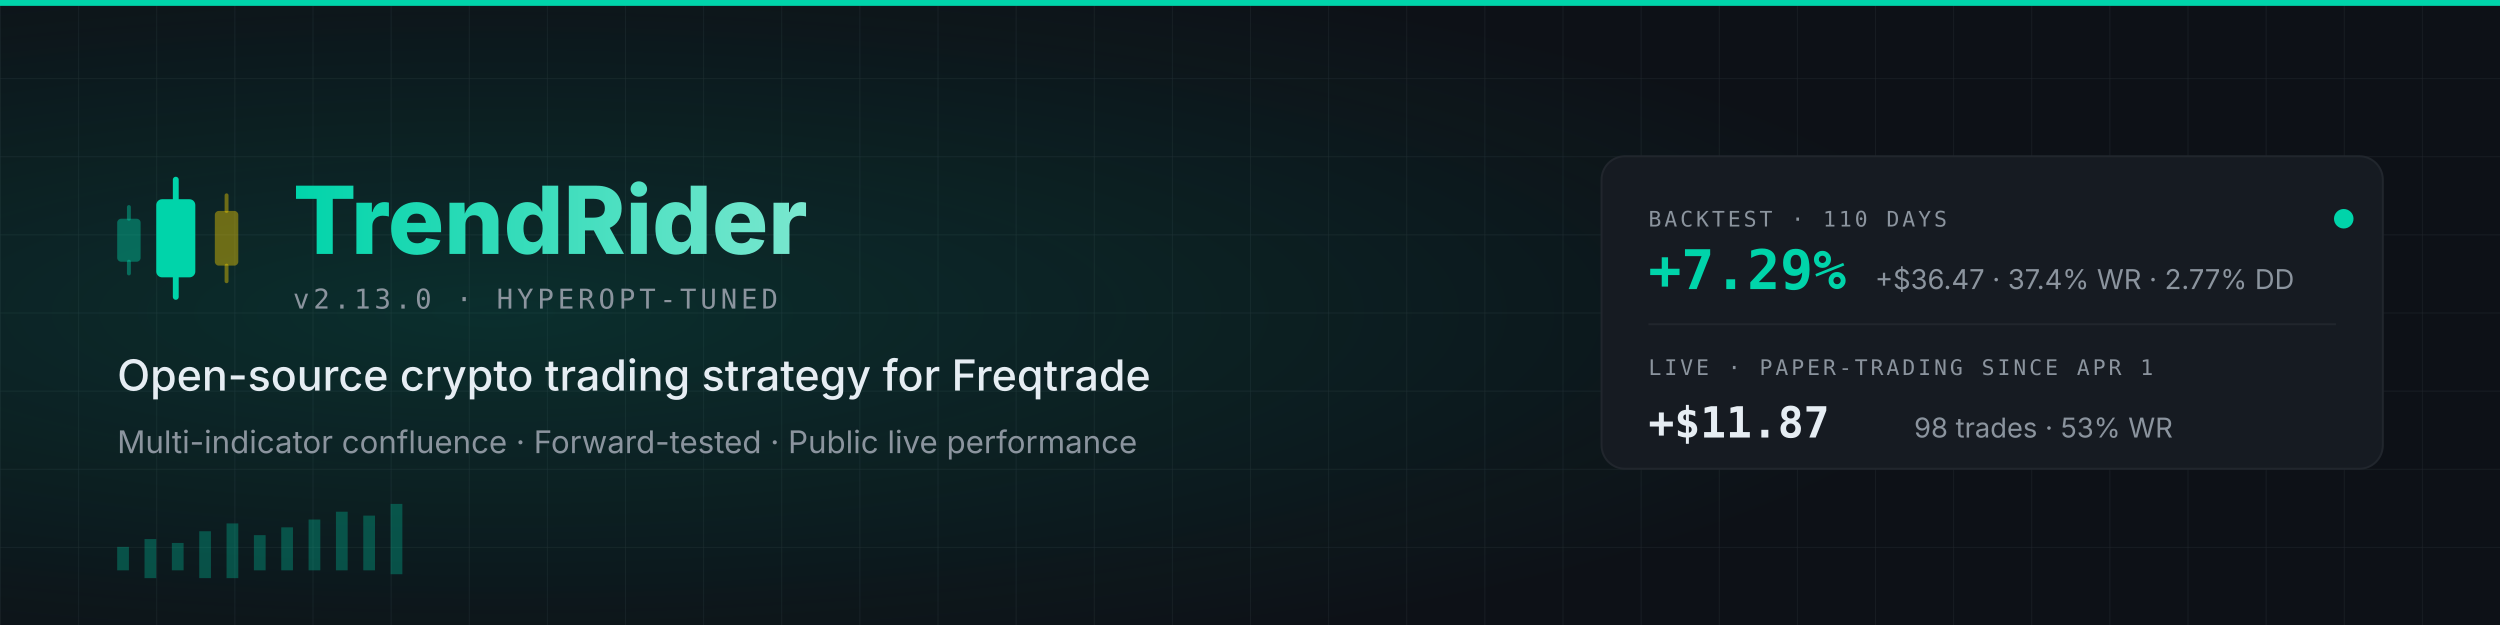
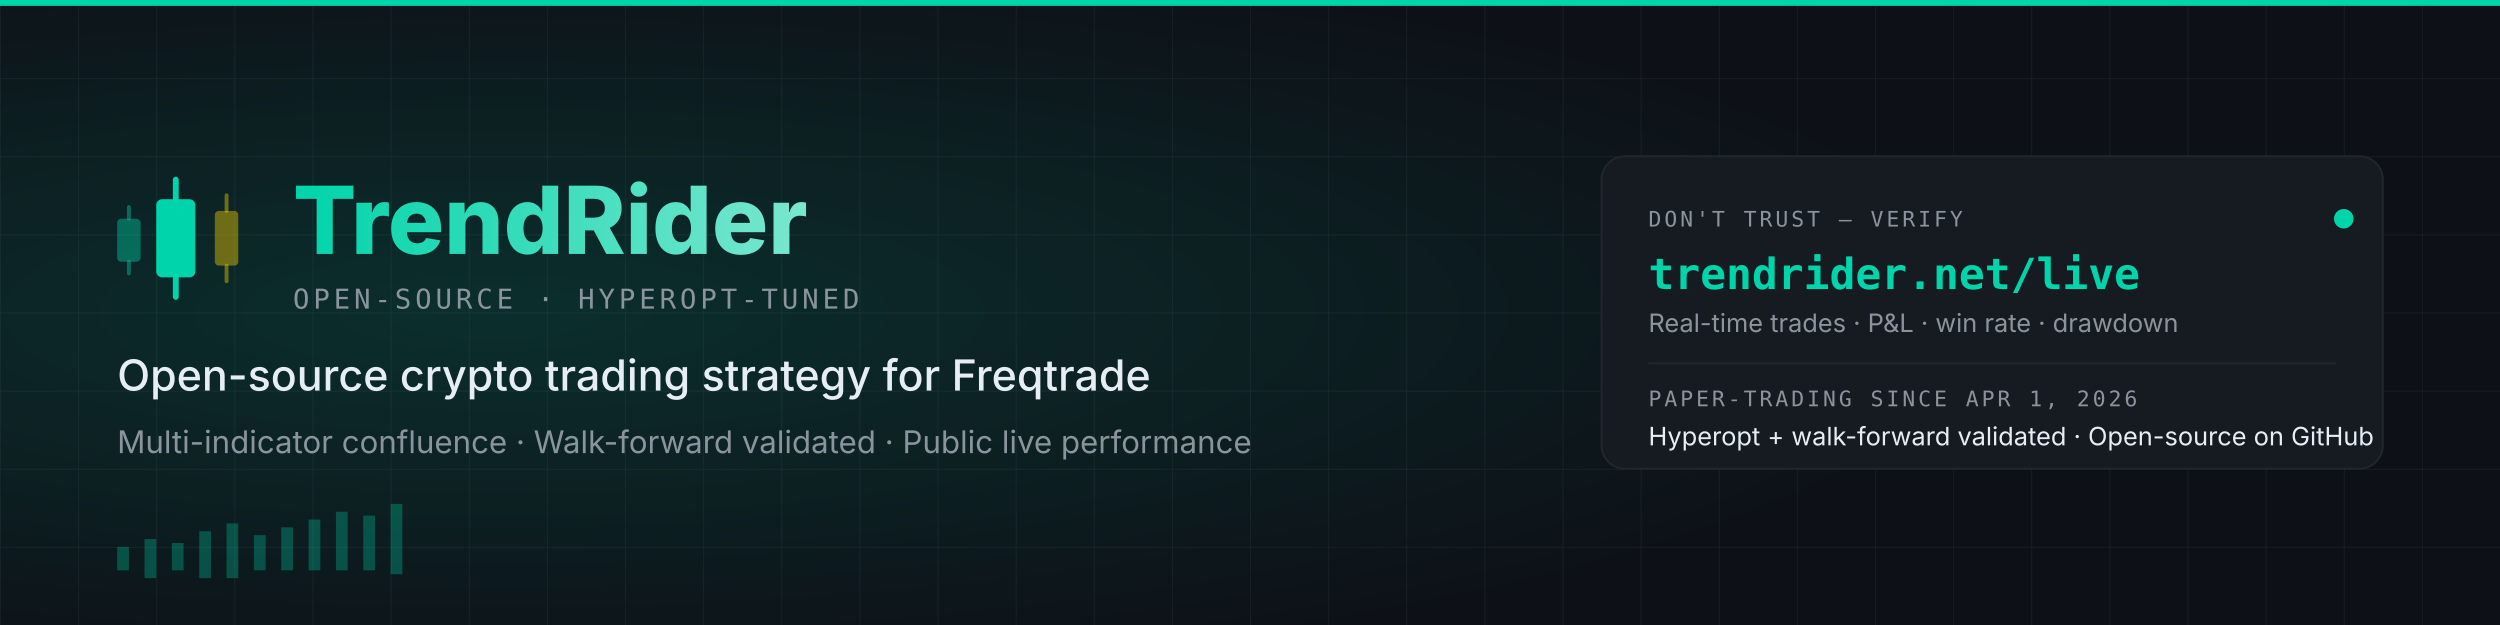
<svg xmlns="http://www.w3.org/2000/svg" width="1280" height="320" viewBox="0 0 1280 320" role="img" aria-label="TrendRider — Open-source crypto trading strategy">
  <defs>
    <radialGradient id="glow" cx="20%" cy="50%" r="60%">
      <stop offset="0%" stop-color="#00D4AA" stop-opacity="0.15" />
      <stop offset="100%" stop-color="#00D4AA" stop-opacity="0" />
    </radialGradient>
    <linearGradient id="titleGrad" x1="0" y1="0" x2="1" y2="0">
      <stop offset="0%" stop-color="#00D4AA" />
      <stop offset="100%" stop-color="#7AE7CF" />
    </linearGradient>
    <pattern id="grid" width="40" height="40" patternUnits="userSpaceOnUse">
      <path d="M 40 0 L 0 0 0 40" fill="none" stroke="#21262D" stroke-width="0.5" />
    </pattern>
  </defs>
  <rect width="1280" height="320" fill="#0D1117" />
  <rect width="1280" height="320" fill="url(#grid)" />
  <rect width="1280" height="320" fill="url(#glow)" />
  <rect x="0" y="0" width="1280" height="3" fill="#00D4AA" />
  <g transform="translate(60, 90)">
    <g transform="translate(0, 0)">
      <rect x="20" y="12" width="20" height="40" rx="3" fill="#00D4AA" />
      <line x1="30" y1="2" x2="30" y2="12" stroke="#00D4AA" stroke-width="3" stroke-linecap="round" />
      <line x1="30" y1="52" x2="30" y2="62" stroke="#00D4AA" stroke-width="3" stroke-linecap="round" />
      <rect x="0" y="22" width="12" height="22" rx="2" fill="#00D4AA" opacity="0.4" />
      <line x1="6" y1="16" x2="6" y2="22" stroke="#00D4AA" stroke-width="2" opacity="0.4" stroke-linecap="round" />
      <line x1="6" y1="44" x2="6" y2="50" stroke="#00D4AA" stroke-width="2" opacity="0.4" stroke-linecap="round" />
      <rect x="50" y="18" width="12" height="28" rx="2" fill="#FFD700" opacity="0.4" />
      <line x1="56" y1="10" x2="56" y2="18" stroke="#FFD700" stroke-width="2" opacity="0.4" stroke-linecap="round" />
      <line x1="56" y1="46" x2="56" y2="54" stroke="#FFD700" stroke-width="2" opacity="0.4" stroke-linecap="round" />
    </g>
    <text x="90" y="40" font-family="Inter, system-ui, sans-serif" font-size="48" font-weight="800" fill="url(#titleGrad)">TrendRider</text>
-     <text x="90" y="68" font-family="JetBrains Mono, ui-monospace, monospace" font-size="14" fill="#8B949E" letter-spacing="2">v2.13.0 · HYPEROPT-TUNED</text>
+     <text x="90" y="68" font-family="JetBrains Mono, ui-monospace, monospace" font-size="14" fill="#8B949E" letter-spacing="2">OPEN-SOURCE · HYPEROPT-TUNED</text>
  </g>
  <g transform="translate(60, 200)">
    <text font-family="Inter, system-ui, sans-serif" font-size="22" font-weight="500" fill="#E6EDF3">Open-source crypto trading strategy for Freqtrade</text>
-     <text y="32" font-family="Inter, system-ui, sans-serif" font-size="16" fill="#8B949E">Multi-indicator confluence · Forward-tested · Public live performance</text>
+     <text y="32" font-family="Inter, system-ui, sans-serif" font-size="16" fill="#8B949E">Multi-indicator confluence · Walk-forward validated · Public live performance</text>
  </g>
  <g transform="translate(820, 80)">
    <rect width="400" height="160" rx="12" fill="#161B22" stroke="#21262D" stroke-width="1" />
-     <text x="24" y="36" font-family="JetBrains Mono, monospace" font-size="11" fill="#8B949E" letter-spacing="1.5">BACKTEST · 110 DAYS</text>
-     <text x="24" y="68" font-family="JetBrains Mono, monospace" font-size="28" font-weight="700" fill="#00D4AA">+7.29%</text>
-     <text x="140" y="68" font-family="Inter, system-ui, sans-serif" font-size="14" fill="#8B949E">+$36.47 · 37.4% WR · 2.77% DD</text>
-     <line x1="24" y1="86" x2="376" y2="86" stroke="#21262D" stroke-width="1" />
-     <text x="24" y="112" font-family="JetBrains Mono, monospace" font-size="11" fill="#8B949E" letter-spacing="1.5">LIVE · PAPER-TRADING SINCE APR 1</text>
-     <text x="24" y="144" font-family="JetBrains Mono, monospace" font-size="22" font-weight="700" fill="#E6EDF3">+$11.87</text>
-     <text x="160" y="144" font-family="Inter, system-ui, sans-serif" font-size="14" fill="#8B949E">98 trades · 53% WR</text>
+     <text x="24" y="36" font-family="JetBrains Mono, monospace" font-size="11" fill="#8B949E" letter-spacing="1.5">DON'T TRUST — VERIFY</text>
+     <text x="24" y="68" font-family="JetBrains Mono, monospace" font-size="22" font-weight="700" fill="#00D4AA">trendrider.net/live</text>
+     <text x="24" y="90" font-family="Inter, system-ui, sans-serif" font-size="13" fill="#8B949E">Real-time trades · P&amp;L · win rate · drawdown</text>
+     <line x1="24" y1="106" x2="376" y2="106" stroke="#21262D" stroke-width="1" />
+     <text x="24" y="128" font-family="JetBrains Mono, monospace" font-size="11" fill="#8B949E" letter-spacing="1.5">PAPER-TRADING SINCE APR 1, 2026</text>
+     <text x="24" y="148" font-family="Inter, system-ui, sans-serif" font-size="13" fill="#E6EDF3">Hyperopt + walk-forward validated · Open-source on GitHub</text>
    <circle cx="380" cy="32" r="5" fill="#00D4AA">
      <animate attributeName="opacity" values="1;0.3;1" dur="2s" repeatCount="indefinite" />
    </circle>
  </g>
  <g transform="translate(60, 280)" opacity="0.3">
    <rect x="0" y="0" width="6" height="12" fill="#00D4AA" />
    <rect x="14" y="-4" width="6" height="20" fill="#00D4AA" />
    <rect x="28" y="-2" width="6" height="14" fill="#00D4AA" />
    <rect x="42" y="-8" width="6" height="24" fill="#00D4AA" />
    <rect x="56" y="-12" width="6" height="28" fill="#00D4AA" />
    <rect x="70" y="-6" width="6" height="18" fill="#00D4AA" />
    <rect x="84" y="-10" width="6" height="22" fill="#00D4AA" />
    <rect x="98" y="-14" width="6" height="26" fill="#00D4AA" />
    <rect x="112" y="-18" width="6" height="30" fill="#00D4AA" />
    <rect x="126" y="-16" width="6" height="28" fill="#00D4AA" />
    <rect x="140" y="-22" width="6" height="36" fill="#00D4AA" />
  </g>
</svg>
